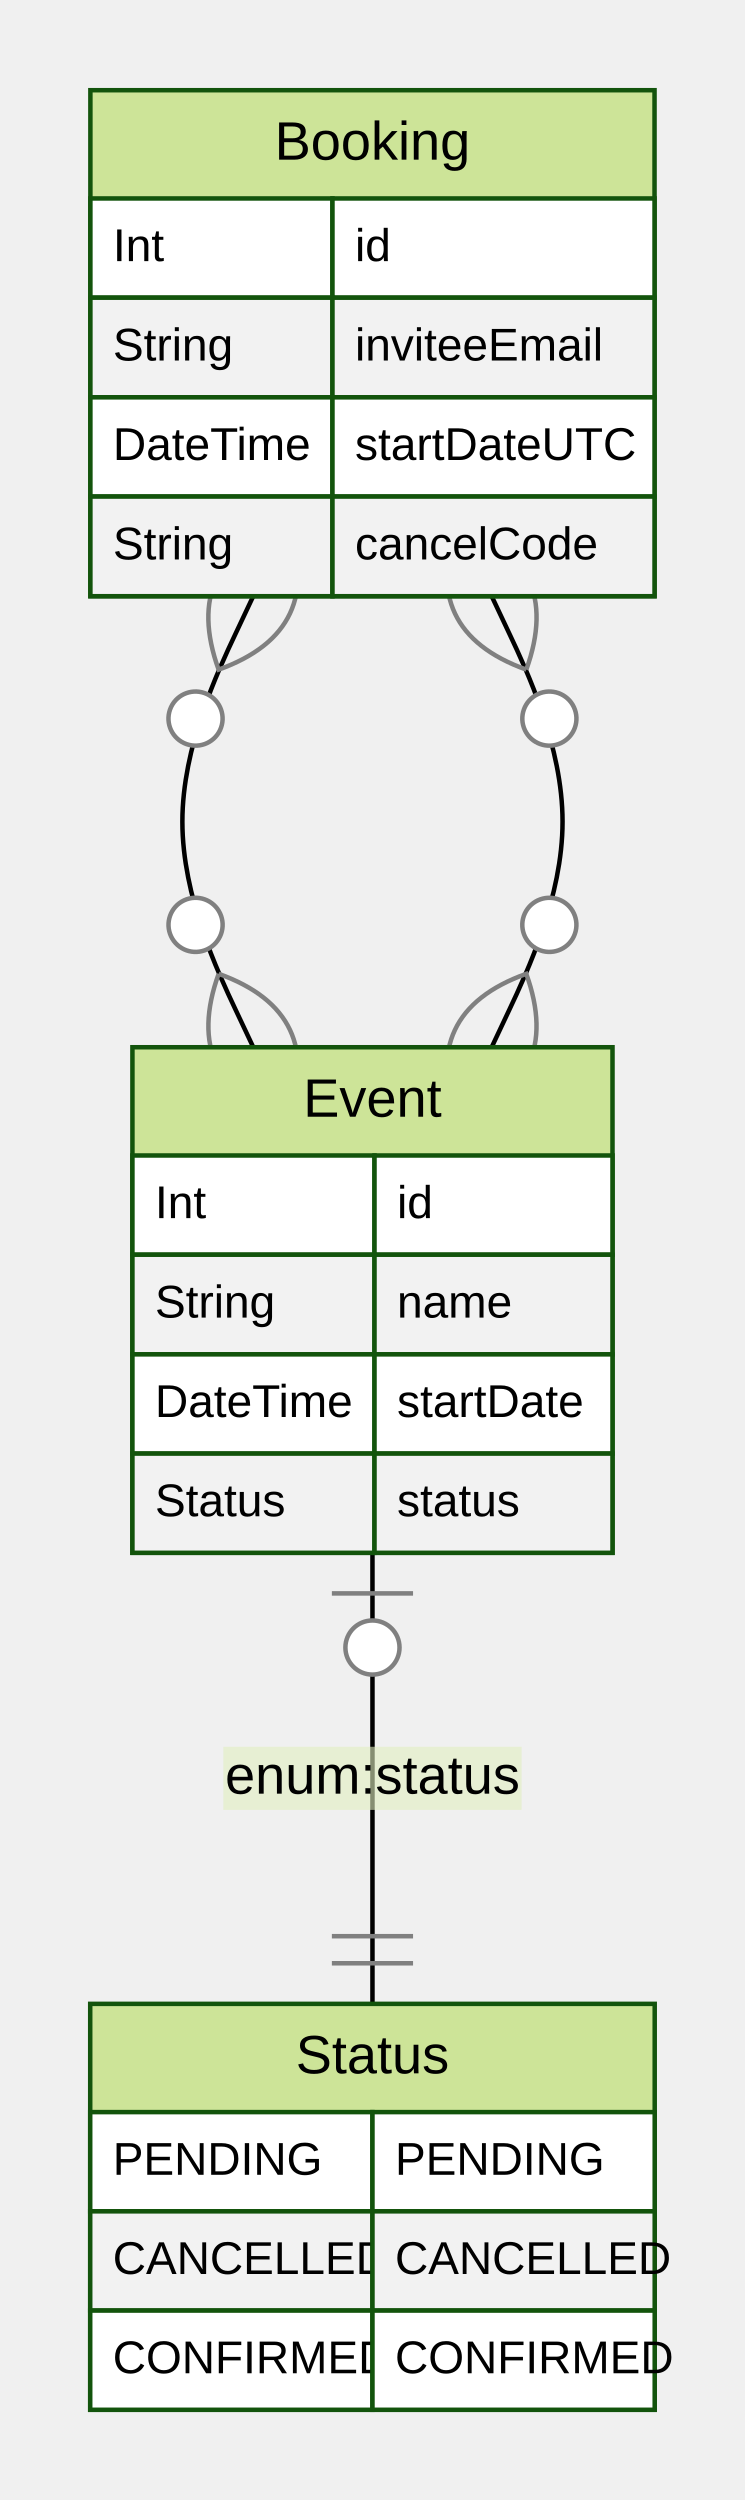
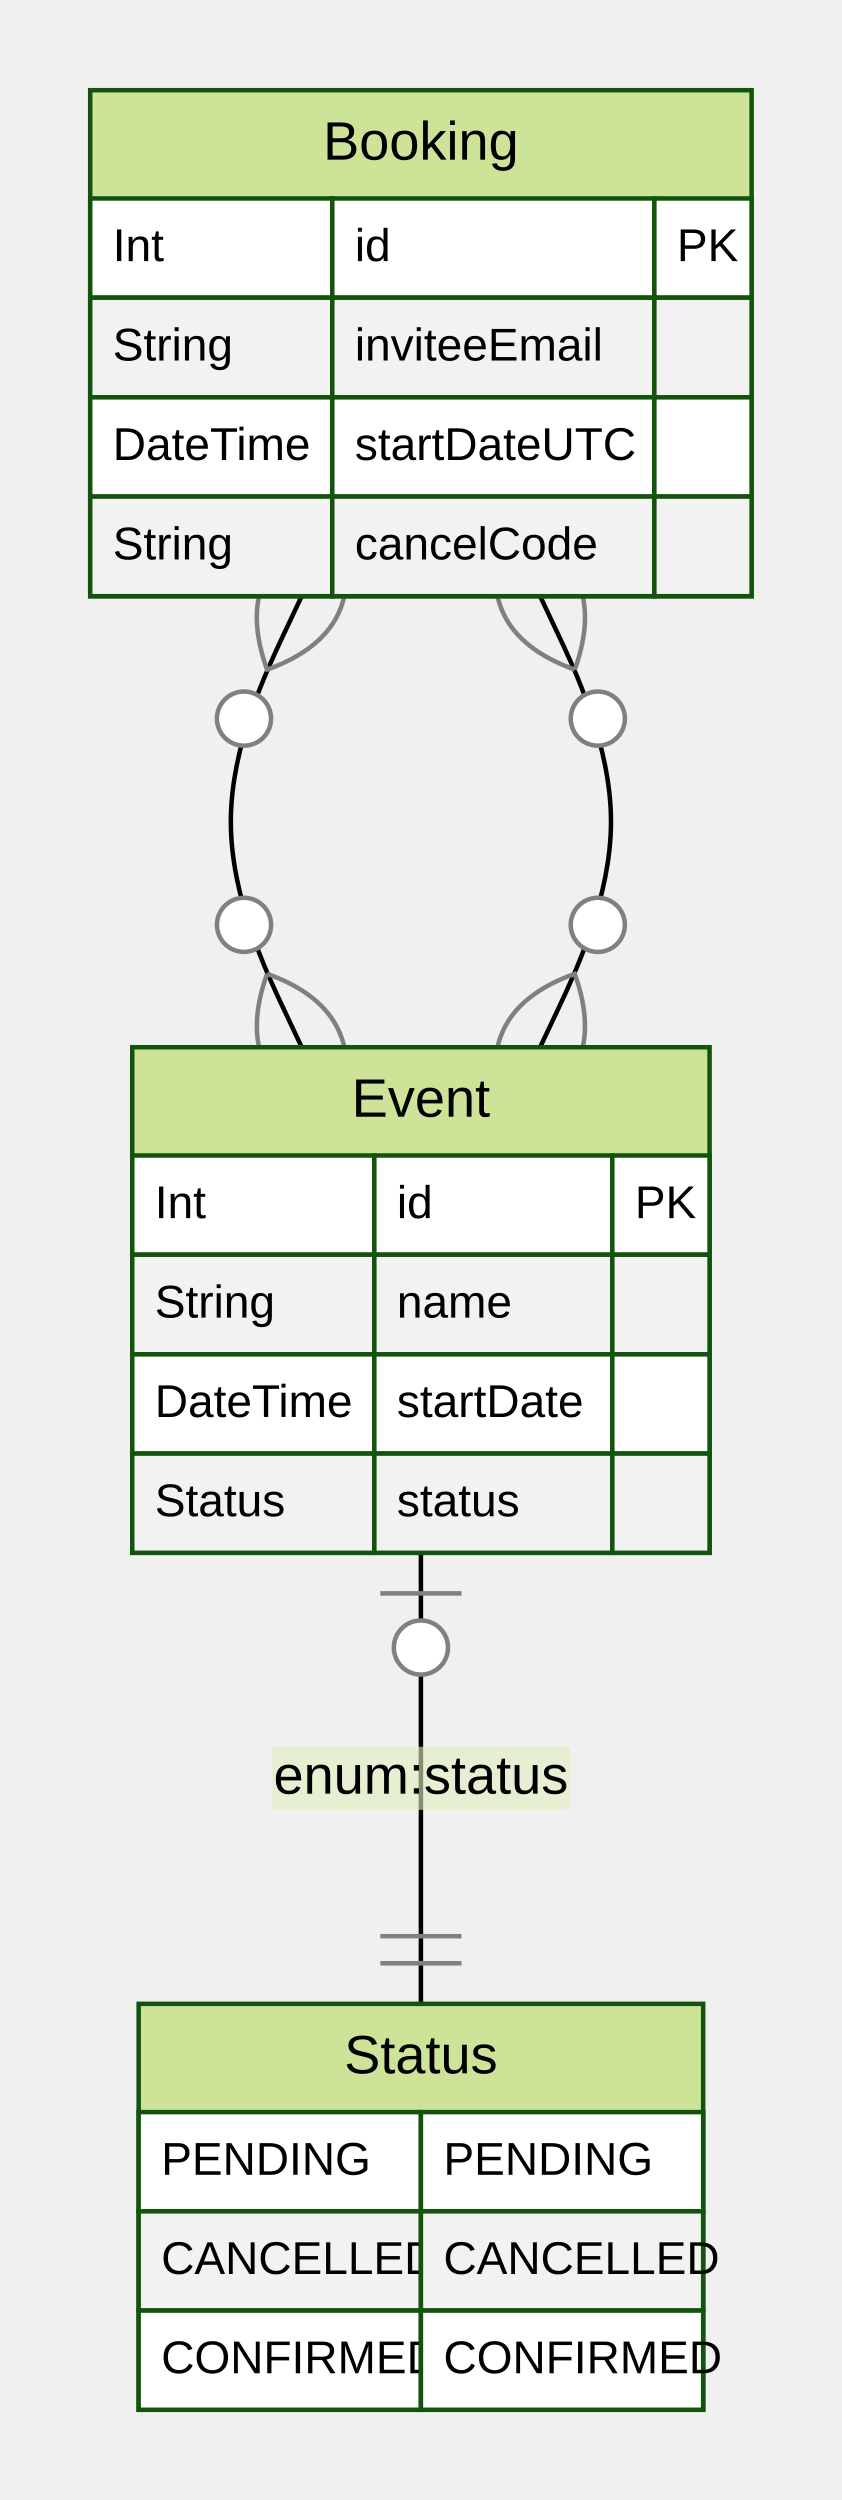
- <svg xmlns="http://www.w3.org/2000/svg" aria-labelledby="chart-title-mermaid-0 chart-desc-mermaid-0" role="img" viewBox="0 0 165.156 554.275" style="max-width: 165.156px; background-color: white;" height="554.275" width="100%" id="mermaid-0">
+ <svg xmlns="http://www.w3.org/2000/svg" aria-labelledby="chart-title-mermaid-0 chart-desc-mermaid-0" role="img" viewBox="0 0 186.641 554.275" style="max-width: 186.641px; background-color: white;" height="554.275" width="100%" id="mermaid-0">
  <style>#mermaid-0 {font-family:"trebuchet ms",verdana,arial,sans-serif;font-size:16px;fill:#000000;}#mermaid-0 .error-icon{fill:#552222;}#mermaid-0 .error-text{fill:#552222;stroke:#552222;}#mermaid-0 .edge-thickness-normal{stroke-width:2px;}#mermaid-0 .edge-thickness-thick{stroke-width:3.5px;}#mermaid-0 .edge-pattern-solid{stroke-dasharray:0;}#mermaid-0 .edge-pattern-dashed{stroke-dasharray:3;}#mermaid-0 .edge-pattern-dotted{stroke-dasharray:2;}#mermaid-0 .marker{fill:#000000;stroke:#000000;}#mermaid-0 .marker.cross{stroke:#000000;}#mermaid-0 svg{font-family:"trebuchet ms",verdana,arial,sans-serif;font-size:16px;}#mermaid-0 .entityBox{fill:#cde498;stroke:#13540c;}#mermaid-0 .attributeBoxOdd{fill:#ffffff;stroke:#13540c;}#mermaid-0 .attributeBoxEven{fill:#f2f2f2;stroke:#13540c;}#mermaid-0 .relationshipLabelBox{fill:hsl(78.158, 58.462%, 84.51%);opacity:0.7;background-color:hsl(78.158, 58.462%, 84.51%);}#mermaid-0 .relationshipLabelBox rect{opacity:0.5;}#mermaid-0 .relationshipLine{stroke:#000000;}#mermaid-0 :root{--mermaid-font-family:"trebuchet ms",verdana,arial,sans-serif;}</style>
  <g />
  <defs>
    <marker orient="auto" markerHeight="18" markerWidth="18" refY="9" refX="0" id="ONLY_ONE_START">
      <path d="M9,0 L9,18 M15,0 L15,18" fill="none" stroke="gray" />
    </marker>
  </defs>
  <defs>
    <marker orient="auto" markerHeight="18" markerWidth="18" refY="9" refX="18" id="ONLY_ONE_END">
      <path d="M3,0 L3,18 M9,0 L9,18" fill="none" stroke="gray" />
    </marker>
  </defs>
  <defs>
    <marker orient="auto" markerHeight="18" markerWidth="30" refY="9" refX="0" id="ZERO_OR_ONE_START">
      <circle r="6" cy="9" cx="21" fill="white" stroke="gray" />
      <path d="M9,0 L9,18" fill="none" stroke="gray" />
    </marker>
  </defs>
  <defs>
    <marker orient="auto" markerHeight="18" markerWidth="30" refY="9" refX="30" id="ZERO_OR_ONE_END">
      <circle r="6" cy="9" cx="9" fill="white" stroke="gray" />
      <path d="M21,0 L21,18" fill="none" stroke="gray" />
    </marker>
  </defs>
  <defs>
    <marker orient="auto" markerHeight="36" markerWidth="45" refY="18" refX="18" id="ONE_OR_MORE_START">
      <path d="M0,18 Q 18,0 36,18 Q 18,36 0,18 M42,9 L42,27" fill="none" stroke="gray" />
    </marker>
  </defs>
  <defs>
    <marker orient="auto" markerHeight="36" markerWidth="45" refY="18" refX="27" id="ONE_OR_MORE_END">
      <path d="M3,9 L3,27 M9,18 Q27,0 45,18 Q27,36 9,18" fill="none" stroke="gray" />
    </marker>
  </defs>
  <defs>
    <marker orient="auto" markerHeight="36" markerWidth="57" refY="18" refX="18" id="ZERO_OR_MORE_START">
      <circle r="6" cy="18" cx="48" fill="white" stroke="gray" />
      <path d="M0,18 Q18,0 36,18 Q18,36 0,18" fill="none" stroke="gray" />
    </marker>
  </defs>
  <defs>
    <marker orient="auto" markerHeight="36" markerWidth="57" refY="18" refX="39" id="ZERO_OR_MORE_END">
      <circle r="6" cy="18" cx="9" fill="white" stroke="gray" />
      <path d="M21,18 Q39,0 57,18 Q39,36 21,18" fill="none" stroke="gray" />
    </marker>
  </defs>
-   <path marker-start="url(#ZERO_OR_MORE_START)" marker-end="url(#ZERO_OR_MORE_END)" fill="none" stroke="gray" d="M56.143,132.184L52.215,140.517C48.288,148.85,40.433,165.517,40.435,182.184C40.436,198.85,48.295,215.517,52.224,223.85L56.153,232.184" class="er relationshipLine" />
-   <path marker-start="url(#ZERO_OR_MORE_START)" marker-end="url(#ZERO_OR_MORE_END)" fill="none" stroke="gray" d="M109.003,232.184L112.933,223.85C116.862,215.517,124.72,198.85,124.722,182.184C124.723,165.517,116.868,148.85,112.941,140.517L109.014,132.184" class="er relationshipLine" />
-   <path marker-start="url(#ZERO_OR_ONE_START)" marker-end="url(#ONLY_ONE_END)" fill="none" stroke="gray" d="M82.578,344.275L82.578,352.609C82.578,360.942,82.578,377.609,82.578,394.275C82.578,410.942,82.578,427.609,82.578,435.942L82.578,444.275" class="er relationshipLine" />
-   <g transform="translate(20,444.2754 )" id="Status">
+   <path marker-start="url(#ZERO_OR_MORE_START)" marker-end="url(#ZERO_OR_MORE_END)" fill="none" stroke="gray" d="M66.885,132.184L62.957,140.517C59.03,148.85,51.175,165.517,51.177,182.184C51.179,198.85,59.037,215.517,62.966,223.85L66.895,232.184" class="er relationshipLine" />
+   <path marker-start="url(#ZERO_OR_MORE_START)" marker-end="url(#ZERO_OR_MORE_END)" fill="none" stroke="gray" d="M119.746,232.184L123.675,223.85C127.604,215.517,135.462,198.85,135.464,182.184C135.465,165.517,127.611,148.85,123.683,140.517L119.756,132.184" class="er relationshipLine" />
+   <path marker-start="url(#ZERO_OR_ONE_START)" marker-end="url(#ONLY_ONE_END)" fill="none" stroke="gray" d="M93.32,344.275L93.32,352.609C93.32,360.942,93.32,377.609,93.32,394.275C93.32,410.942,93.32,427.609,93.32,435.942L93.32,444.275" class="er relationshipLine" />
+   <g transform="translate(30.74219,444.2754 )" id="Status">
    <rect height="90" width="125.156" y="0" x="0" stroke="gray" fill-opacity="100%" fill="honeydew" class="er entityBox" />
    <text transform="translate(62.57812,12)" style="font-family: &quot;trebuchet ms&quot;, verdana, arial, sans-serif;; font-size: 12px" text-anchor="middle" dominant-baseline="middle" y="0" x="0" id="entity-Status" class="er entityLabel">Status</text>
    <rect height="22" width="62.578" y="24" x="0" stroke="gray" fill-opacity="100%" fill="honeydew" class="er attributeBoxOdd" />
    <text transform="translate(5,35)" style="font-family: &quot;trebuchet ms&quot;, verdana, arial, sans-serif;; font-size: 10.2px" text-anchor="left" dominant-baseline="middle" y="0" x="0" id="entity-Status-attr-1-type" class="er entityLabel">PENDING</text>
    <rect height="22" width="62.578" y="24" x="62.578" stroke="gray" fill-opacity="100%" fill="honeydew" class="er attributeBoxOdd" />
    <text transform="translate(67.57812,35)" style="font-family: &quot;trebuchet ms&quot;, verdana, arial, sans-serif;; font-size: 10.2px" text-anchor="left" dominant-baseline="middle" y="0" x="0" id="entity-Status-attr-1-name" class="er entityLabel">PENDING</text>
    <rect height="22" width="62.578" y="46" x="0" stroke="gray" fill-opacity="100%" fill="honeydew" class="er attributeBoxEven" />
    <text transform="translate(5,57)" style="font-family: &quot;trebuchet ms&quot;, verdana, arial, sans-serif;; font-size: 10.2px" text-anchor="left" dominant-baseline="middle" y="0" x="0" id="entity-Status-attr-2-type" class="er entityLabel">CANCELLED</text>
    <rect height="22" width="62.578" y="46" x="62.578" stroke="gray" fill-opacity="100%" fill="honeydew" class="er attributeBoxEven" />
    <text transform="translate(67.57812,57)" style="font-family: &quot;trebuchet ms&quot;, verdana, arial, sans-serif;; font-size: 10.2px" text-anchor="left" dominant-baseline="middle" y="0" x="0" id="entity-Status-attr-2-name" class="er entityLabel">CANCELLED</text>
    <rect height="22" width="62.578" y="68" x="0" stroke="gray" fill-opacity="100%" fill="honeydew" class="er attributeBoxOdd" />
    <text transform="translate(5,79)" style="font-family: &quot;trebuchet ms&quot;, verdana, arial, sans-serif;; font-size: 10.2px" text-anchor="left" dominant-baseline="middle" y="0" x="0" id="entity-Status-attr-3-type" class="er entityLabel">CONFIRMED</text>
    <rect height="22" width="62.578" y="68" x="62.578" stroke="gray" fill-opacity="100%" fill="honeydew" class="er attributeBoxOdd" />
    <text transform="translate(67.57812,79)" style="font-family: &quot;trebuchet ms&quot;, verdana, arial, sans-serif;; font-size: 10.2px" text-anchor="left" dominant-baseline="middle" y="0" x="0" id="entity-Status-attr-3-name" class="er entityLabel">CONFIRMED</text>
  </g>
-   <g transform="translate(20.03906,20 )" id="Booking">
-     <rect height="112.184" width="125.078" y="0" x="0" stroke="gray" fill-opacity="100%" fill="honeydew" class="er entityBox" />
-     <text transform="translate(62.53906,12)" style="font-family: &quot;trebuchet ms&quot;, verdana, arial, sans-serif;; font-size: 12px" text-anchor="middle" dominant-baseline="middle" y="0" x="0" id="entity-Booking" class="er entityLabel">Booking</text>
+   <g transform="translate(20,20 )" id="Booking">
+     <rect height="112.184" width="146.641" y="0" x="0" stroke="gray" fill-opacity="100%" fill="honeydew" class="er entityBox" />
+     <text transform="translate(73.32031,12)" style="font-family: &quot;trebuchet ms&quot;, verdana, arial, sans-serif;; font-size: 12px" text-anchor="middle" dominant-baseline="middle" y="0" x="0" id="entity-Booking" class="er entityLabel">Booking</text>
    <rect height="22" width="53.672" y="24" x="0" stroke="gray" fill-opacity="100%" fill="honeydew" class="er attributeBoxOdd" />
    <text transform="translate(5,35)" style="font-family: &quot;trebuchet ms&quot;, verdana, arial, sans-serif;; font-size: 10.2px" text-anchor="left" dominant-baseline="middle" y="0" x="0" id="entity-Booking-attr-1-type" class="er entityLabel">Int</text>
    <rect height="22" width="71.406" y="24" x="53.672" stroke="gray" fill-opacity="100%" fill="honeydew" class="er attributeBoxOdd" />
    <text transform="translate(58.67188,35)" style="font-family: &quot;trebuchet ms&quot;, verdana, arial, sans-serif;; font-size: 10.2px" text-anchor="left" dominant-baseline="middle" y="0" x="0" id="entity-Booking-attr-1-name" class="er entityLabel">id</text>
+     <rect height="22" width="21.562" y="24" x="125.078" stroke="gray" fill-opacity="100%" fill="honeydew" class="er attributeBoxOdd" />
+     <text transform="translate(130.0781,35)" style="font-family: &quot;trebuchet ms&quot;, verdana, arial, sans-serif;; font-size: 10.2px" text-anchor="left" dominant-baseline="middle" y="0" x="0" id="entity-Booking-attr-1-key" class="er entityLabel">PK</text>
    <rect height="22.092" width="53.672" y="46" x="0" stroke="gray" fill-opacity="100%" fill="honeydew" class="er attributeBoxEven" />
    <text transform="translate(5,57.0459)" style="font-family: &quot;trebuchet ms&quot;, verdana, arial, sans-serif;; font-size: 10.2px" text-anchor="left" dominant-baseline="middle" y="0" x="0" id="entity-Booking-attr-2-type" class="er entityLabel">String</text>
    <rect height="22.092" width="71.406" y="46" x="53.672" stroke="gray" fill-opacity="100%" fill="honeydew" class="er attributeBoxEven" />
    <text transform="translate(58.67188,57.0459)" style="font-family: &quot;trebuchet ms&quot;, verdana, arial, sans-serif;; font-size: 10.2px" text-anchor="left" dominant-baseline="middle" y="0" x="0" id="entity-Booking-attr-2-name" class="er entityLabel">inviteeEmail</text>
+     <rect height="22.092" width="21.562" y="46" x="125.078" stroke="gray" fill-opacity="100%" fill="honeydew" class="er attributeBoxEven" />
+     <text transform="translate(130.0781,57.0459)" style="font-family: &quot;trebuchet ms&quot;, verdana, arial, sans-serif;; font-size: 10.2px" text-anchor="left" dominant-baseline="middle" y="0" x="0" id="entity-Booking-attr-2-key" class="er entityLabel" />
    <rect height="22" width="53.672" y="68.092" x="0" stroke="gray" fill-opacity="100%" fill="honeydew" class="er attributeBoxOdd" />
    <text transform="translate(5,79.0918)" style="font-family: &quot;trebuchet ms&quot;, verdana, arial, sans-serif;; font-size: 10.2px" text-anchor="left" dominant-baseline="middle" y="0" x="0" id="entity-Booking-attr-3-type" class="er entityLabel">DateTime</text>
    <rect height="22" width="71.406" y="68.092" x="53.672" stroke="gray" fill-opacity="100%" fill="honeydew" class="er attributeBoxOdd" />
    <text transform="translate(58.67188,79.0918)" style="font-family: &quot;trebuchet ms&quot;, verdana, arial, sans-serif;; font-size: 10.2px" text-anchor="left" dominant-baseline="middle" y="0" x="0" id="entity-Booking-attr-3-name" class="er entityLabel">startDateUTC</text>
+     <rect height="22" width="21.562" y="68.092" x="125.078" stroke="gray" fill-opacity="100%" fill="honeydew" class="er attributeBoxOdd" />
+     <text transform="translate(130.0781,79.0918)" style="font-family: &quot;trebuchet ms&quot;, verdana, arial, sans-serif;; font-size: 10.2px" text-anchor="left" dominant-baseline="middle" y="0" x="0" id="entity-Booking-attr-3-key" class="er entityLabel" />
    <rect height="22.092" width="53.672" y="90.092" x="0" stroke="gray" fill-opacity="100%" fill="honeydew" class="er attributeBoxEven" />
    <text transform="translate(5,101.1377)" style="font-family: &quot;trebuchet ms&quot;, verdana, arial, sans-serif;; font-size: 10.2px" text-anchor="left" dominant-baseline="middle" y="0" x="0" id="entity-Booking-attr-4-type" class="er entityLabel">String</text>
    <rect height="22.092" width="71.406" y="90.092" x="53.672" stroke="gray" fill-opacity="100%" fill="honeydew" class="er attributeBoxEven" />
    <text transform="translate(58.67188,101.1377)" style="font-family: &quot;trebuchet ms&quot;, verdana, arial, sans-serif;; font-size: 10.2px" text-anchor="left" dominant-baseline="middle" y="0" x="0" id="entity-Booking-attr-4-name" class="er entityLabel">cancelCode</text>
+     <rect height="22.092" width="21.562" y="90.092" x="125.078" stroke="gray" fill-opacity="100%" fill="honeydew" class="er attributeBoxEven" />
+     <text transform="translate(130.0781,101.1377)" style="font-family: &quot;trebuchet ms&quot;, verdana, arial, sans-serif;; font-size: 10.2px" text-anchor="left" dominant-baseline="middle" y="0" x="0" id="entity-Booking-attr-4-key" class="er entityLabel" />
  </g>
-   <g transform="translate(29.35938,232.1836 )" id="Event">
-     <rect height="112.092" width="106.438" y="0" x="0" stroke="gray" fill-opacity="100%" fill="honeydew" class="er entityBox" />
-     <text transform="translate(53.21875,12)" style="font-family: &quot;trebuchet ms&quot;, verdana, arial, sans-serif;; font-size: 12px" text-anchor="middle" dominant-baseline="middle" y="0" x="0" id="entity-Event" class="er entityLabel">Event</text>
+   <g transform="translate(29.32031,232.1836 )" id="Event">
+     <rect height="112.092" width="128" y="0" x="0" stroke="gray" fill-opacity="100%" fill="honeydew" class="er entityBox" />
+     <text transform="translate(64,12)" style="font-family: &quot;trebuchet ms&quot;, verdana, arial, sans-serif;; font-size: 12px" text-anchor="middle" dominant-baseline="middle" y="0" x="0" id="entity-Event" class="er entityLabel">Event</text>
    <rect height="22" width="53.672" y="24" x="0" stroke="gray" fill-opacity="100%" fill="honeydew" class="er attributeBoxOdd" />
    <text transform="translate(5,35)" style="font-family: &quot;trebuchet ms&quot;, verdana, arial, sans-serif;; font-size: 10.2px" text-anchor="left" dominant-baseline="middle" y="0" x="0" id="entity-Event-attr-1-type" class="er entityLabel">Int</text>
    <rect height="22" width="52.766" y="24" x="53.672" stroke="gray" fill-opacity="100%" fill="honeydew" class="er attributeBoxOdd" />
    <text transform="translate(58.67188,35)" style="font-family: &quot;trebuchet ms&quot;, verdana, arial, sans-serif;; font-size: 10.2px" text-anchor="left" dominant-baseline="middle" y="0" x="0" id="entity-Event-attr-1-name" class="er entityLabel">id</text>
+     <rect height="22" width="21.562" y="24" x="106.438" stroke="gray" fill-opacity="100%" fill="honeydew" class="er attributeBoxOdd" />
+     <text transform="translate(111.4375,35)" style="font-family: &quot;trebuchet ms&quot;, verdana, arial, sans-serif;; font-size: 10.2px" text-anchor="left" dominant-baseline="middle" y="0" x="0" id="entity-Event-attr-1-key" class="er entityLabel">PK</text>
    <rect height="22.092" width="53.672" y="46" x="0" stroke="gray" fill-opacity="100%" fill="honeydew" class="er attributeBoxEven" />
    <text transform="translate(5,57.0459)" style="font-family: &quot;trebuchet ms&quot;, verdana, arial, sans-serif;; font-size: 10.2px" text-anchor="left" dominant-baseline="middle" y="0" x="0" id="entity-Event-attr-2-type" class="er entityLabel">String</text>
    <rect height="22.092" width="52.766" y="46" x="53.672" stroke="gray" fill-opacity="100%" fill="honeydew" class="er attributeBoxEven" />
    <text transform="translate(58.67188,57.0459)" style="font-family: &quot;trebuchet ms&quot;, verdana, arial, sans-serif;; font-size: 10.2px" text-anchor="left" dominant-baseline="middle" y="0" x="0" id="entity-Event-attr-2-name" class="er entityLabel">name</text>
+     <rect height="22.092" width="21.562" y="46" x="106.438" stroke="gray" fill-opacity="100%" fill="honeydew" class="er attributeBoxEven" />
+     <text transform="translate(111.4375,57.0459)" style="font-family: &quot;trebuchet ms&quot;, verdana, arial, sans-serif;; font-size: 10.2px" text-anchor="left" dominant-baseline="middle" y="0" x="0" id="entity-Event-attr-2-key" class="er entityLabel" />
    <rect height="22" width="53.672" y="68.092" x="0" stroke="gray" fill-opacity="100%" fill="honeydew" class="er attributeBoxOdd" />
    <text transform="translate(5,79.0918)" style="font-family: &quot;trebuchet ms&quot;, verdana, arial, sans-serif;; font-size: 10.2px" text-anchor="left" dominant-baseline="middle" y="0" x="0" id="entity-Event-attr-3-type" class="er entityLabel">DateTime</text>
    <rect height="22" width="52.766" y="68.092" x="53.672" stroke="gray" fill-opacity="100%" fill="honeydew" class="er attributeBoxOdd" />
    <text transform="translate(58.67188,79.0918)" style="font-family: &quot;trebuchet ms&quot;, verdana, arial, sans-serif;; font-size: 10.2px" text-anchor="left" dominant-baseline="middle" y="0" x="0" id="entity-Event-attr-3-name" class="er entityLabel">startDate</text>
+     <rect height="22" width="21.562" y="68.092" x="106.438" stroke="gray" fill-opacity="100%" fill="honeydew" class="er attributeBoxOdd" />
+     <text transform="translate(111.4375,79.0918)" style="font-family: &quot;trebuchet ms&quot;, verdana, arial, sans-serif;; font-size: 10.2px" text-anchor="left" dominant-baseline="middle" y="0" x="0" id="entity-Event-attr-3-key" class="er entityLabel" />
    <rect height="22" width="53.672" y="90.092" x="0" stroke="gray" fill-opacity="100%" fill="honeydew" class="er attributeBoxEven" />
    <text transform="translate(5,101.0918)" style="font-family: &quot;trebuchet ms&quot;, verdana, arial, sans-serif;; font-size: 10.2px" text-anchor="left" dominant-baseline="middle" y="0" x="0" id="entity-Event-attr-4-type" class="er entityLabel">Status</text>
    <rect height="22" width="52.766" y="90.092" x="53.672" stroke="gray" fill-opacity="100%" fill="honeydew" class="er attributeBoxEven" />
    <text transform="translate(58.67188,101.0918)" style="font-family: &quot;trebuchet ms&quot;, verdana, arial, sans-serif;; font-size: 10.2px" text-anchor="left" dominant-baseline="middle" y="0" x="0" id="entity-Event-attr-4-name" class="er entityLabel">status</text>
+     <rect height="22" width="21.562" y="90.092" x="106.438" stroke="gray" fill-opacity="100%" fill="honeydew" class="er attributeBoxEven" />
+     <text transform="translate(111.4375,101.0918)" style="font-family: &quot;trebuchet ms&quot;, verdana, arial, sans-serif;; font-size: 10.2px" text-anchor="left" dominant-baseline="middle" y="0" x="0" id="entity-Event-attr-4-key" class="er entityLabel" />
  </g>
-   <rect fill-opacity="85%" fill="white" height="0" width="0" y="182.185" x="40.435" class="er relationshipLabelBox" />
-   <text style="font-family: &quot;trebuchet ms&quot;, verdana, arial, sans-serif;; font-size: 12px" dominant-baseline="middle" text-anchor="middle" y="182.185" x="40.435" id="rel1" class="er relationshipLabel" />
-   <rect fill-opacity="85%" fill="white" height="0" width="0" y="182.185" x="124.722" class="er relationshipLabelBox" />
-   <text style="font-family: &quot;trebuchet ms&quot;, verdana, arial, sans-serif;; font-size: 12px" dominant-baseline="middle" text-anchor="middle" y="182.185" x="124.722" id="rel2" class="er relationshipLabel" />
-   <rect fill-opacity="85%" fill="white" height="14" width="66.125" y="387.275" x="49.516" class="er relationshipLabelBox" />
-   <text style="font-family: &quot;trebuchet ms&quot;, verdana, arial, sans-serif;; font-size: 12px" dominant-baseline="middle" text-anchor="middle" y="394.275" x="82.578" id="rel3" class="er relationshipLabel">enum:status</text>
+   <rect fill-opacity="85%" fill="white" height="0" width="0" y="182.185" x="51.177" class="er relationshipLabelBox" />
+   <text style="font-family: &quot;trebuchet ms&quot;, verdana, arial, sans-serif;; font-size: 12px" dominant-baseline="middle" text-anchor="middle" y="182.185" x="51.177" id="rel1" class="er relationshipLabel" />
+   <rect fill-opacity="85%" fill="white" height="0" width="0" y="182.185" x="135.464" class="er relationshipLabelBox" />
+   <text style="font-family: &quot;trebuchet ms&quot;, verdana, arial, sans-serif;; font-size: 12px" dominant-baseline="middle" text-anchor="middle" y="182.185" x="135.464" id="rel2" class="er relationshipLabel" />
+   <rect fill-opacity="85%" fill="white" height="14" width="66.125" y="387.275" x="60.258" class="er relationshipLabelBox" />
+   <text style="font-family: &quot;trebuchet ms&quot;, verdana, arial, sans-serif;; font-size: 12px" dominant-baseline="middle" text-anchor="middle" y="394.275" x="93.32" id="rel3" class="er relationshipLabel">enum:status</text>
</svg>
